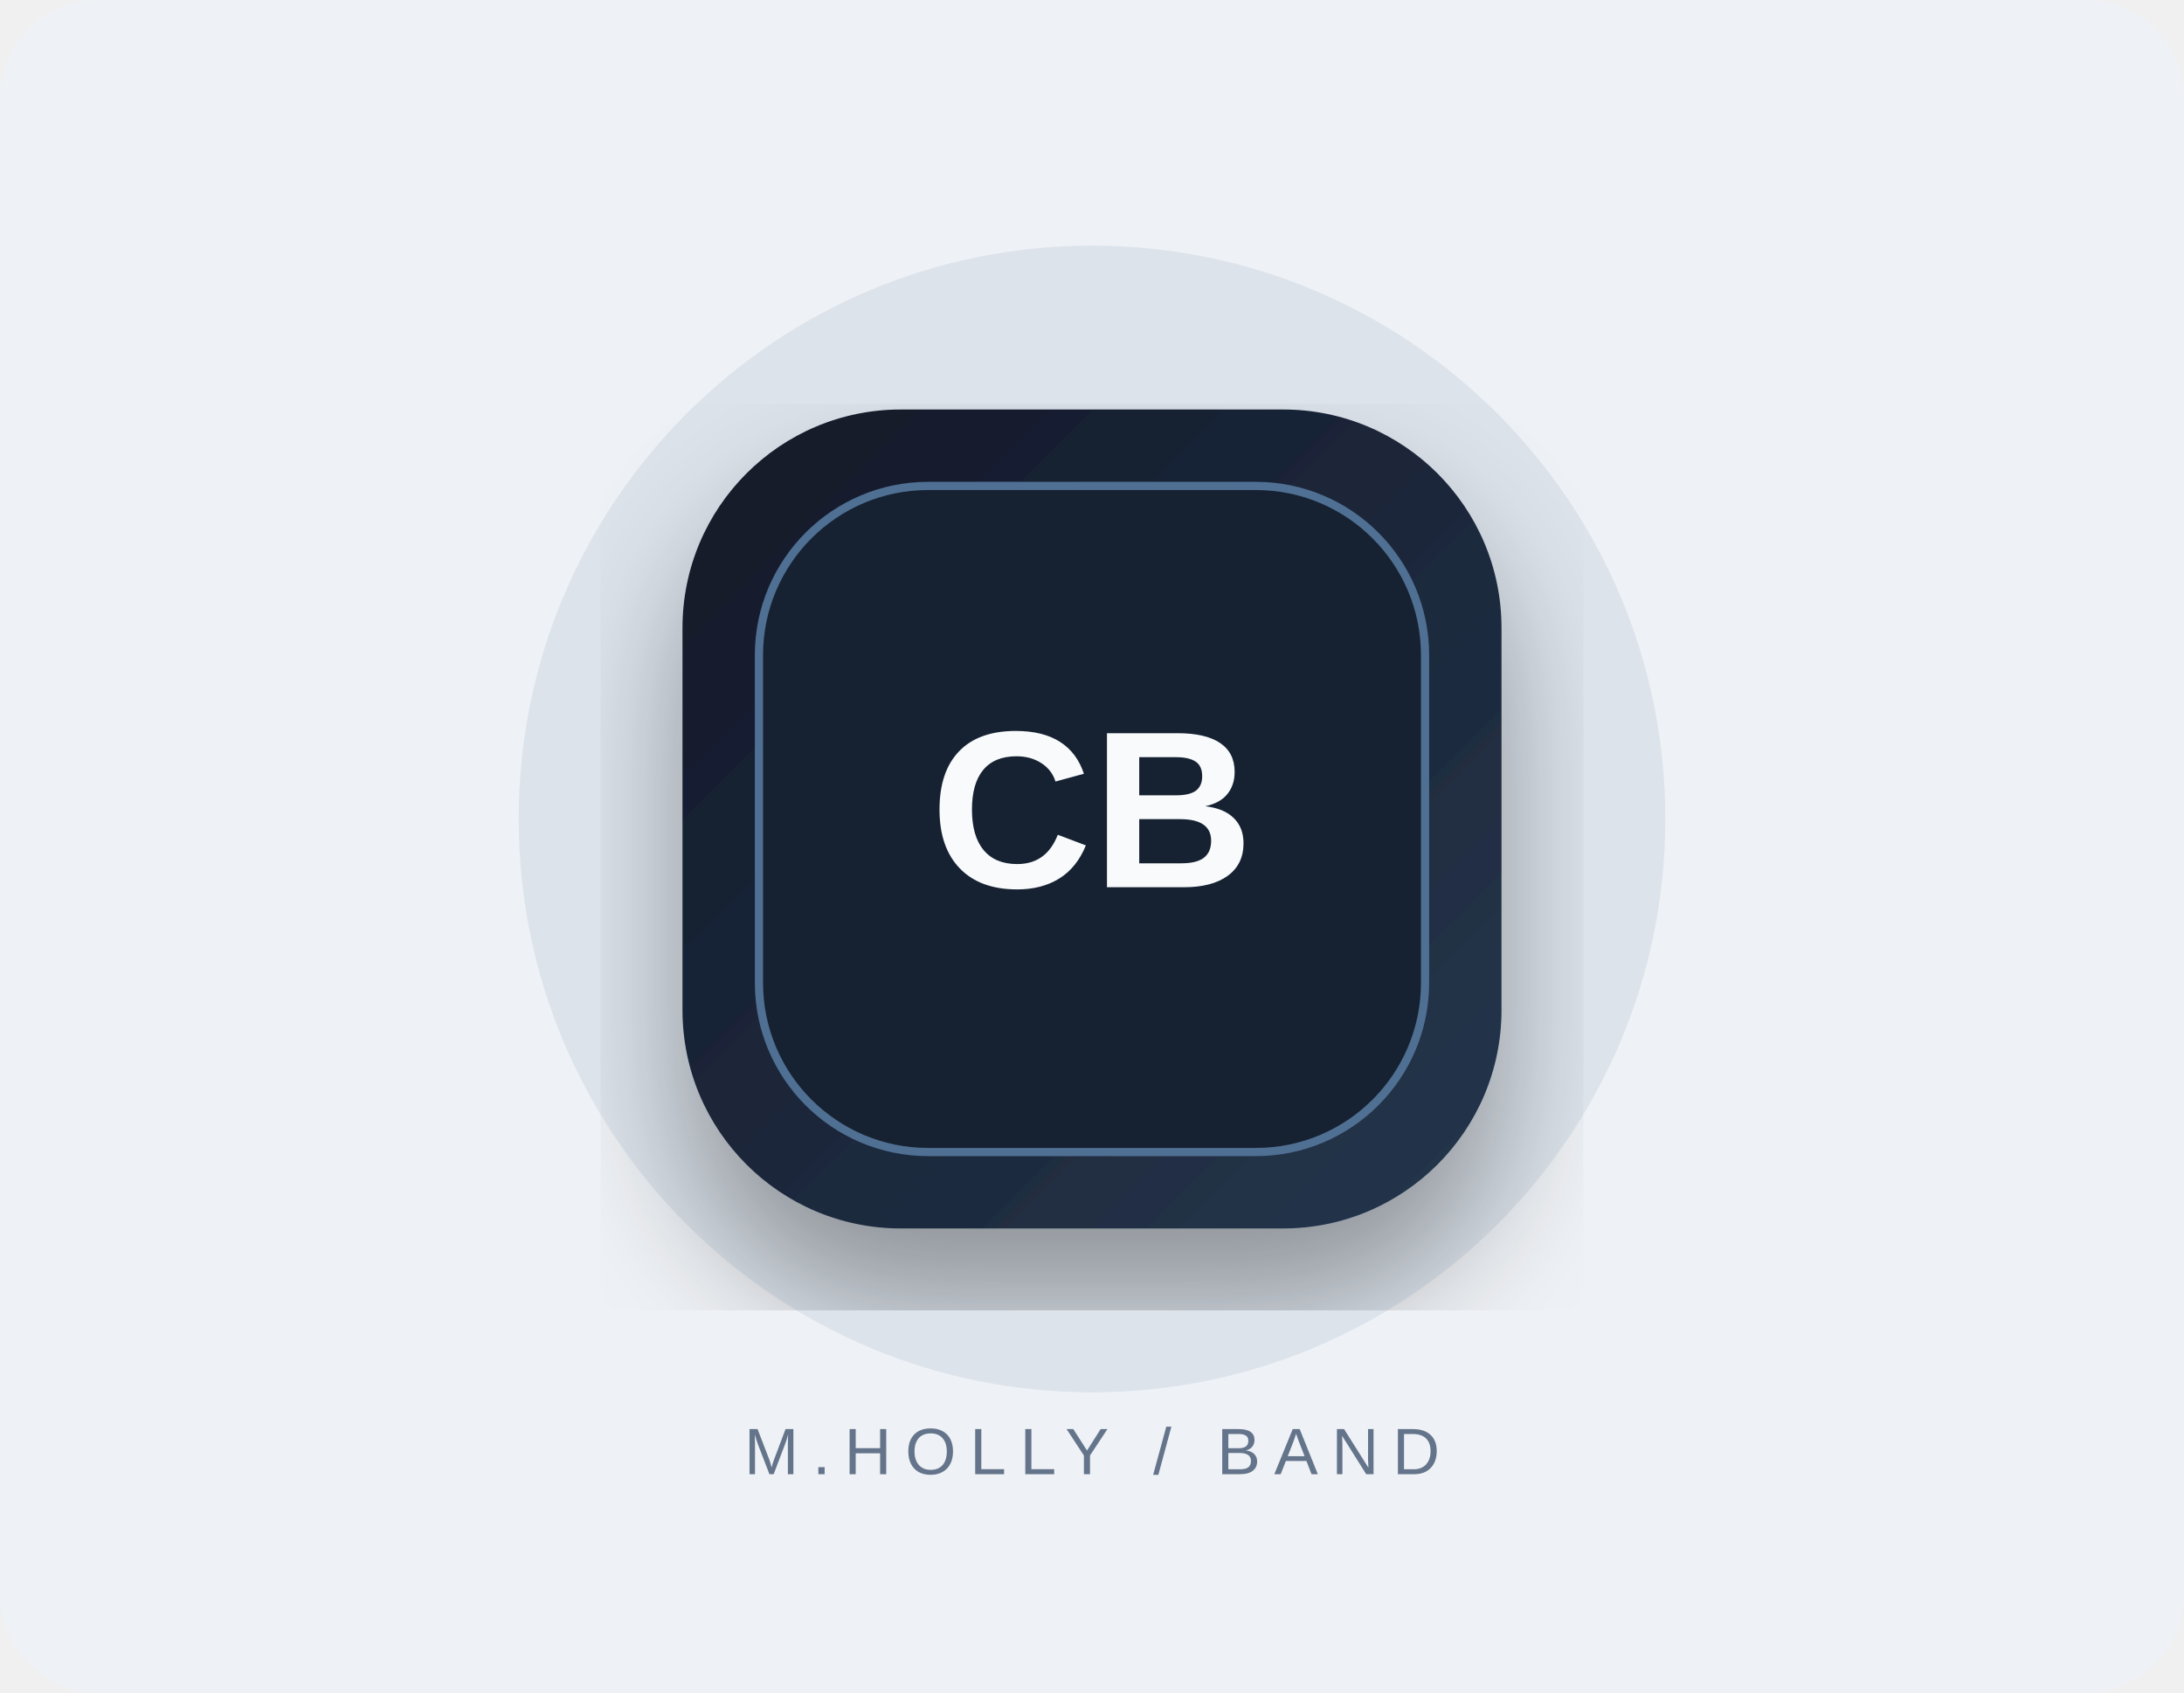
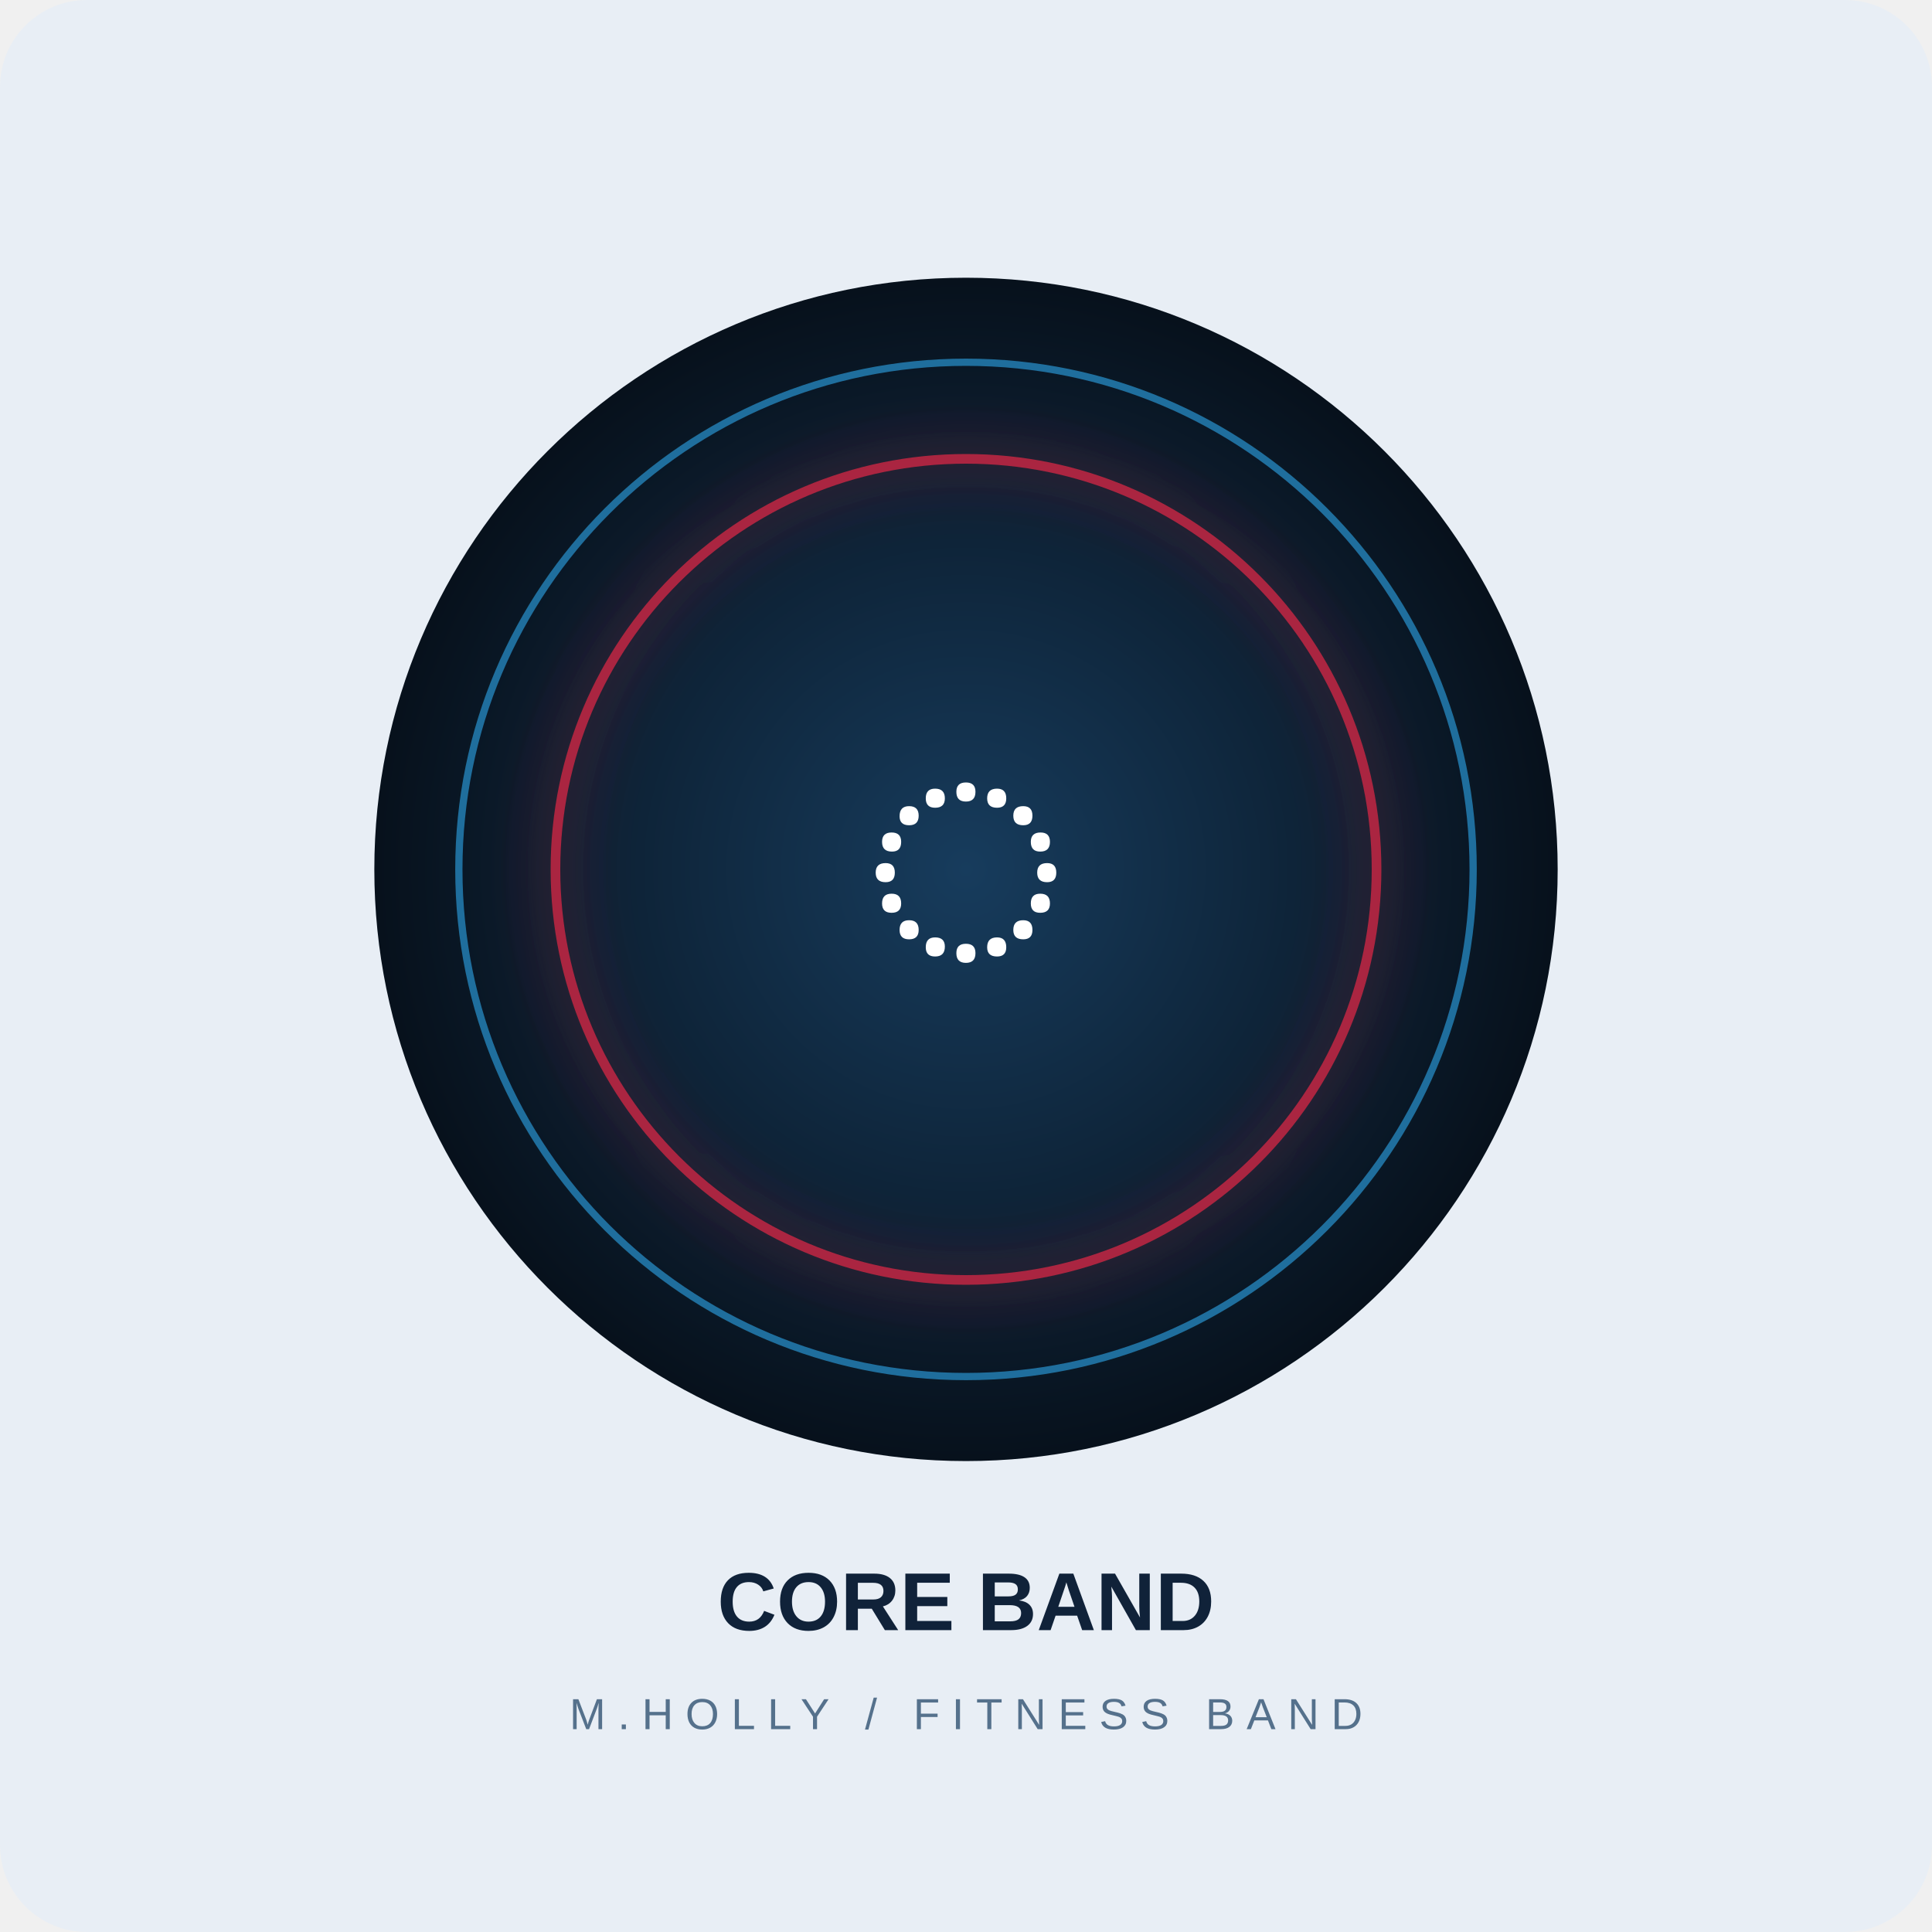
- <svg xmlns="http://www.w3.org/2000/svg" viewBox="0 0 800 620">
+ <svg xmlns="http://www.w3.org/2000/svg" viewBox="0 0 800 800">
  <defs>
-     <linearGradient id="g" x1="0" y1="0" x2="1" y2="1">
-       <stop stop-color="#111827" />
-       <stop offset="1" stop-color="#26364d" />
-     </linearGradient>
-     <filter id="s">
-       <feDropShadow dx="0" dy="28" stdDeviation="24" flood-opacity=".35" />
+     <radialGradient id="g">
+       <stop stop-color="#173c5d" />
+       <stop offset="1" stop-color="#07111c" />
+     </radialGradient>
+     <filter id="gl">
+       <feGaussianBlur stdDeviation="12" result="b" />
+       <feMerge>
+         <feMergeNode in="b" />
+         <feMergeNode in="SourceGraphic" />
+       </feMerge>
    </filter>
  </defs>
-   <rect width="800" height="620" rx="36" fill="#eef1f5" />
-   <circle cx="400" cy="300" r="210" fill="#dce3eb" />
-   <g filter="url(#s)">
-     <rect x="250" y="150" width="300" height="300" rx="80" fill="url(#g)" />
-     <rect x="278" y="178" width="244" height="244" rx="62" fill="#182233" stroke="#4f6f93" stroke-width="3" />
-   </g>
-   <text x="400" y="325" text-anchor="middle" font-family="Arial" font-weight="700" font-size="82" fill="#f8fafc">CB</text>
-   <text x="400" y="540" text-anchor="middle" font-family="Arial" font-size="24" letter-spacing="5" fill="#64748b">M.HOLLY / BAND</text>
+   <rect width="800" height="800" rx="36" fill="#e8eef5" />
+   <circle cx="400" cy="360" r="245" fill="url(#g)" />
+   <circle cx="400" cy="360" r="210" fill="none" stroke="#32b7ff" stroke-width="3" opacity=".55" />
+   <circle cx="400" cy="360" r="170" fill="none" stroke="#ff2948" stroke-width="4" opacity=".65" filter="url(#gl)" />
+   <text x="400" y="405" text-anchor="middle" font-size="150" font-family="Arial" fill="white">◌</text>
+   <text x="400" y="675" text-anchor="middle" font-size="34" font-weight="700" font-family="Arial" fill="#102239">CORE BAND</text>
+   <text x="400" y="716" text-anchor="middle" font-size="18" letter-spacing="5" font-family="Arial" fill="#55718c">M.HOLLY / FITNESS BAND</text>
</svg>
